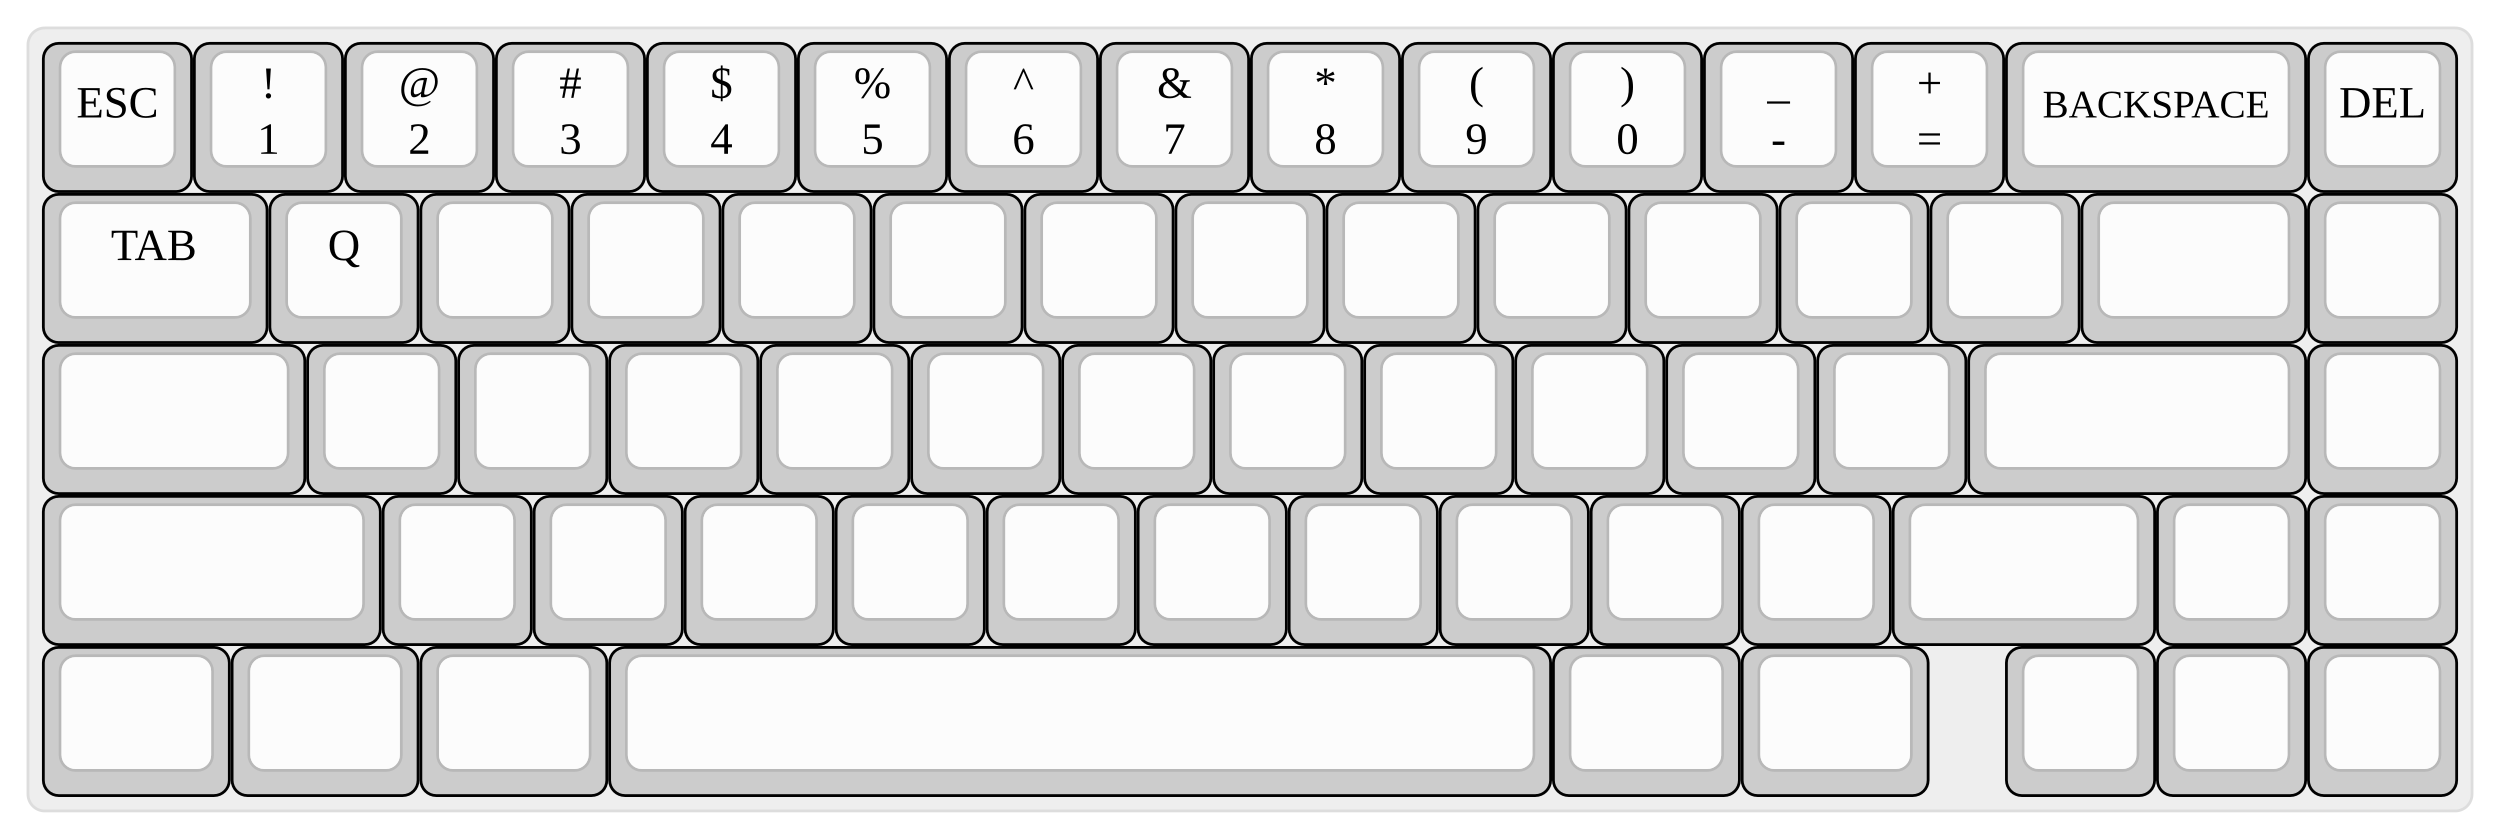
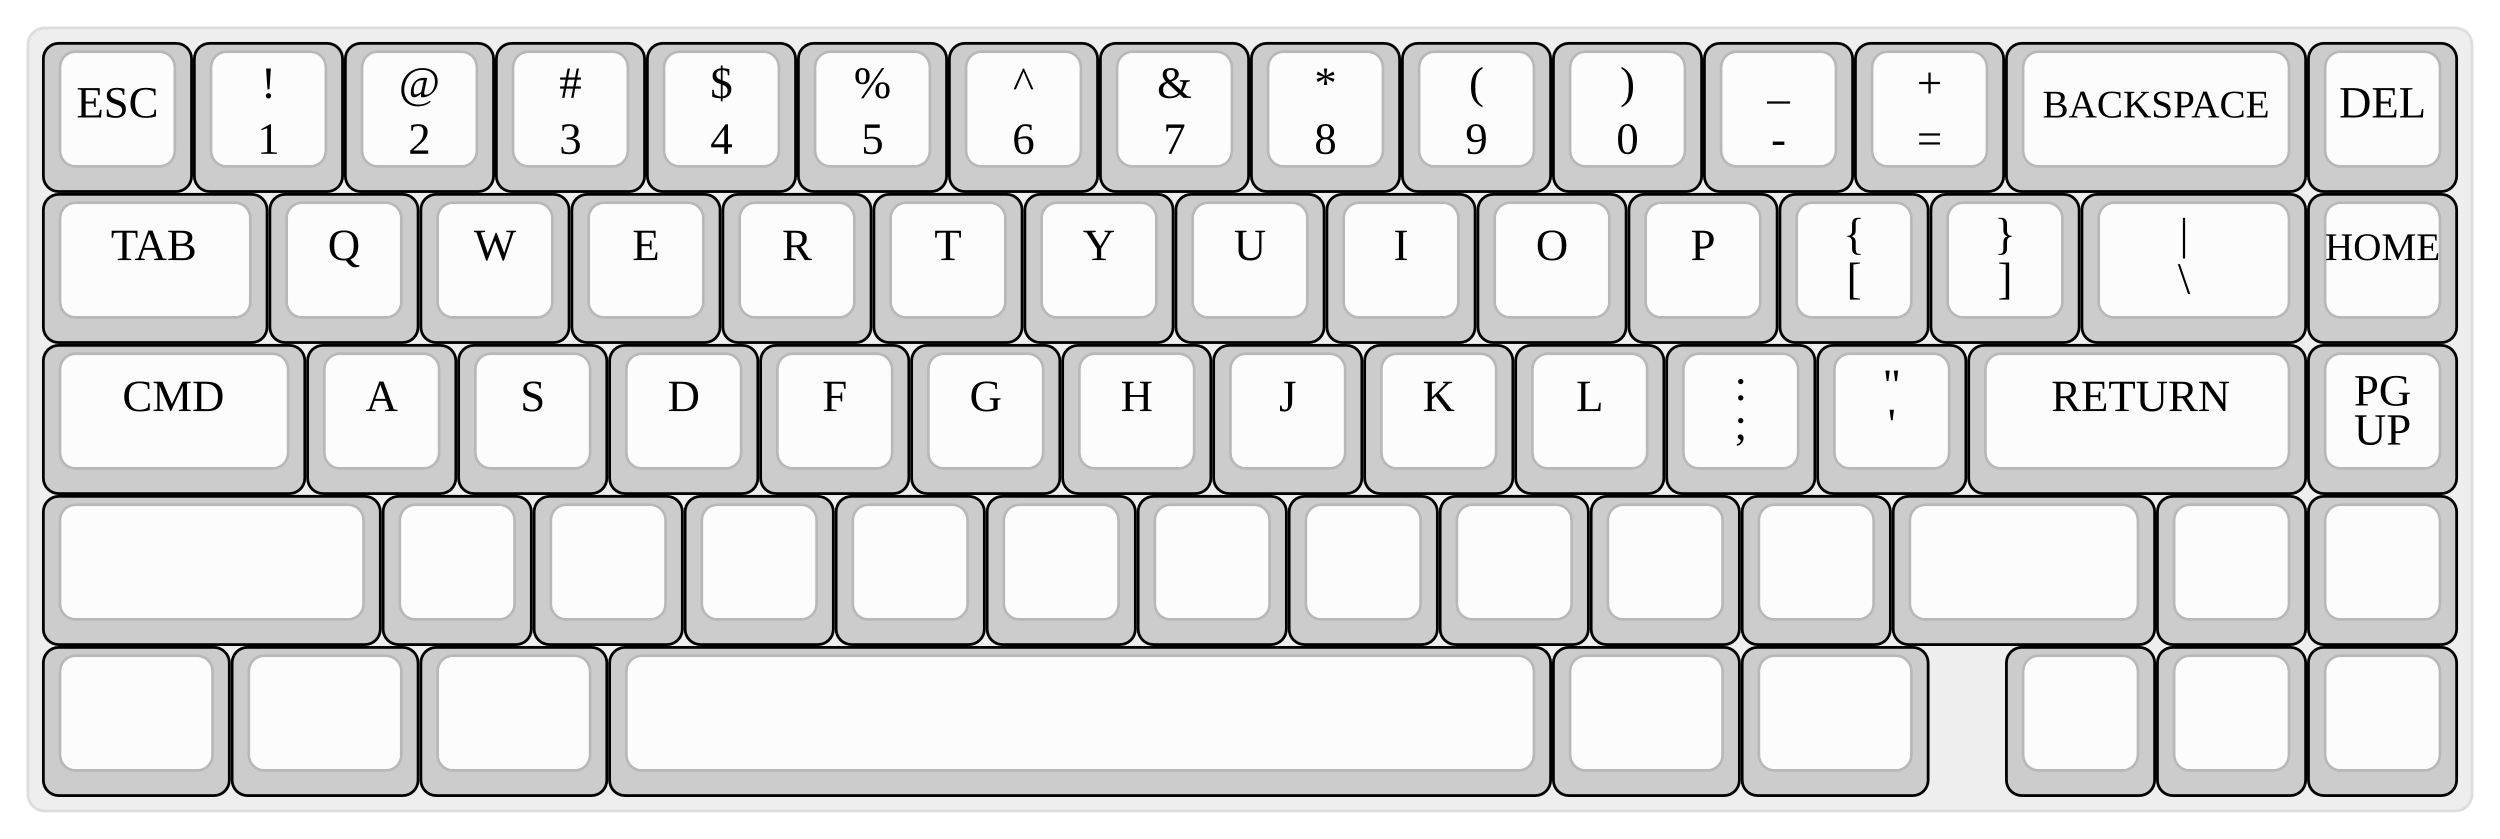
<svg xmlns="http://www.w3.org/2000/svg" xmlns:xlink="http://www.w3.org/1999/xlink" width="894px" height="300px" viewBox="0 0 894 300">
  <style type="text/css">
    .keycap .border { stroke: black; stroke-width: 2; }
    .keycap .inner.border { stroke: rgba(0,0,0,.1); }
    </style>
  <defs>
    <linearGradient id="DCS">
      <stop offset="0%" stop-color="black" stop-opacity="0" />
      <stop offset="40%" stop-color="black" stop-opacity="0.1" />
      <stop offset="60%" stop-color="black" stop-opacity="0.1" />
      <stop offset="100%" stop-color="black" stop-opacity="0" />
    </linearGradient>
    <linearGradient id="SPACE" x1="0%" x2="0%" y1="0%" y2="100%">
      <stop offset="0%" stop-color="black" stop-opacity="0.1" />
      <stop offset="20%" stop-color="black" stop-opacity="0.0" />
      <stop offset="40%" stop-color="black" stop-opacity="0.0" />
      <stop offset="100%" stop-color="black" stop-opacity="0.1" />
    </linearGradient>
    <radialGradient id="DSA">
      <stop offset="0%" stop-color="black" stop-opacity="0.1" />
      <stop offset="10%" stop-color="black" stop-opacity="0.1" />
      <stop offset="100%" stop-color="black" stop-opacity="0" />
    </radialGradient>
    <radialGradient id="SA" xlink:href="#DSA" />
  </defs>
  <g transform="translate(10,10)">
    <rect width="874" height="280" stroke="#ddd" stroke-width="1" fill="#eeeeee" rx="6" />
    <g transform="translate(5,5)">
      <g class="  keycap">
        <rect x="1" y="1" width="52" height="52" rx="5" fill="#cccccc" class="outer border" />
        <rect x="1" y="1" width="52" height="52" rx="5" fill="#cccccc" />
        <rect x="7" y="4" width="40" height="40" rx="5" fill="#fcfcfc" class="inner border" />
        <rect x="7" y="4" width="40" height="40" rx="5" fill="#fcfcfc" />
        <text x="27" y="27" text-anchor="middle" font-size="16">ESC</text>
      </g>
      <g class="  keycap">
        <rect x="55" y="1" width="52" height="52" rx="5" fill="#cccccc" class="outer border" />
        <rect x="55" y="1" width="52" height="52" rx="5" fill="#cccccc" />
        <rect x="61" y="4" width="40" height="40" rx="5" fill="#fcfcfc" class="inner border" />
        <rect x="61" y="4" width="40" height="40" rx="5" fill="#fcfcfc" />
        <text x="81" y="20" text-anchor="middle" font-size="16">!</text>
        <text x="81" y="40" text-anchor="middle" font-size="16">1</text>
      </g>
      <g class="  keycap">
        <rect x="109" y="1" width="52" height="52" rx="5" fill="#cccccc" class="outer border" />
        <rect x="109" y="1" width="52" height="52" rx="5" fill="#cccccc" />
        <rect x="115" y="4" width="40" height="40" rx="5" fill="#fcfcfc" class="inner border" />
        <rect x="115" y="4" width="40" height="40" rx="5" fill="#fcfcfc" />
        <text x="135" y="20" text-anchor="middle" font-size="16">@</text>
        <text x="135" y="40" text-anchor="middle" font-size="16">2</text>
      </g>
      <g class="  keycap">
        <rect x="163" y="1" width="52" height="52" rx="5" fill="#cccccc" class="outer border" />
        <rect x="163" y="1" width="52" height="52" rx="5" fill="#cccccc" />
        <rect x="169" y="4" width="40" height="40" rx="5" fill="#fcfcfc" class="inner border" />
        <rect x="169" y="4" width="40" height="40" rx="5" fill="#fcfcfc" />
        <text x="189" y="20" text-anchor="middle" font-size="16">#</text>
        <text x="189" y="40" text-anchor="middle" font-size="16">3</text>
      </g>
      <g class="  keycap">
        <rect x="217" y="1" width="52" height="52" rx="5" fill="#cccccc" class="outer border" />
        <rect x="217" y="1" width="52" height="52" rx="5" fill="#cccccc" />
        <rect x="223" y="4" width="40" height="40" rx="5" fill="#fcfcfc" class="inner border" />
        <rect x="223" y="4" width="40" height="40" rx="5" fill="#fcfcfc" />
        <text x="243" y="20" text-anchor="middle" font-size="16">$</text>
        <text x="243" y="40" text-anchor="middle" font-size="16">4</text>
      </g>
      <g class="  keycap">
        <rect x="271" y="1" width="52" height="52" rx="5" fill="#cccccc" class="outer border" />
        <rect x="271" y="1" width="52" height="52" rx="5" fill="#cccccc" />
        <rect x="277" y="4" width="40" height="40" rx="5" fill="#fcfcfc" class="inner border" />
        <rect x="277" y="4" width="40" height="40" rx="5" fill="#fcfcfc" />
        <text x="297" y="20" text-anchor="middle" font-size="16">%</text>
        <text x="297" y="40" text-anchor="middle" font-size="16">5</text>
      </g>
      <g class="  keycap">
        <rect x="325" y="1" width="52" height="52" rx="5" fill="#cccccc" class="outer border" />
        <rect x="325" y="1" width="52" height="52" rx="5" fill="#cccccc" />
        <rect x="331" y="4" width="40" height="40" rx="5" fill="#fcfcfc" class="inner border" />
        <rect x="331" y="4" width="40" height="40" rx="5" fill="#fcfcfc" />
        <text x="351" y="20" text-anchor="middle" font-size="16">^</text>
        <text x="351" y="40" text-anchor="middle" font-size="16">6</text>
      </g>
      <g class="  keycap">
        <rect x="379" y="1" width="52" height="52" rx="5" fill="#cccccc" class="outer border" />
        <rect x="379" y="1" width="52" height="52" rx="5" fill="#cccccc" />
        <rect x="385" y="4" width="40" height="40" rx="5" fill="#fcfcfc" class="inner border" />
        <rect x="385" y="4" width="40" height="40" rx="5" fill="#fcfcfc" />
        <text x="405" y="20" text-anchor="middle" font-size="16">&amp;</text>
        <text x="405" y="40" text-anchor="middle" font-size="16">7</text>
      </g>
      <g class="  keycap">
        <rect x="433" y="1" width="52" height="52" rx="5" fill="#cccccc" class="outer border" />
        <rect x="433" y="1" width="52" height="52" rx="5" fill="#cccccc" />
        <rect x="439" y="4" width="40" height="40" rx="5" fill="#fcfcfc" class="inner border" />
        <rect x="439" y="4" width="40" height="40" rx="5" fill="#fcfcfc" />
        <text x="459" y="20" text-anchor="middle" font-size="16">*</text>
        <text x="459" y="40" text-anchor="middle" font-size="16">8</text>
      </g>
      <g class="  keycap">
        <rect x="487" y="1" width="52" height="52" rx="5" fill="#cccccc" class="outer border" />
        <rect x="487" y="1" width="52" height="52" rx="5" fill="#cccccc" />
        <rect x="493" y="4" width="40" height="40" rx="5" fill="#fcfcfc" class="inner border" />
        <rect x="493" y="4" width="40" height="40" rx="5" fill="#fcfcfc" />
        <text x="513" y="20" text-anchor="middle" font-size="16">(</text>
        <text x="513" y="40" text-anchor="middle" font-size="16">9</text>
      </g>
      <g class="  keycap">
        <rect x="541" y="1" width="52" height="52" rx="5" fill="#cccccc" class="outer border" />
        <rect x="541" y="1" width="52" height="52" rx="5" fill="#cccccc" />
        <rect x="547" y="4" width="40" height="40" rx="5" fill="#fcfcfc" class="inner border" />
        <rect x="547" y="4" width="40" height="40" rx="5" fill="#fcfcfc" />
        <text x="567" y="20" text-anchor="middle" font-size="16">)</text>
        <text x="567" y="40" text-anchor="middle" font-size="16">0</text>
      </g>
      <g class="  keycap">
        <rect x="595" y="1" width="52" height="52" rx="5" fill="#cccccc" class="outer border" />
        <rect x="595" y="1" width="52" height="52" rx="5" fill="#cccccc" />
        <rect x="601" y="4" width="40" height="40" rx="5" fill="#fcfcfc" class="inner border" />
        <rect x="601" y="4" width="40" height="40" rx="5" fill="#fcfcfc" />
        <text x="621" y="20" text-anchor="middle" font-size="16">_</text>
        <text x="621" y="40" text-anchor="middle" font-size="16">-</text>
      </g>
      <g class="  keycap">
        <rect x="649" y="1" width="52" height="52" rx="5" fill="#cccccc" class="outer border" />
        <rect x="649" y="1" width="52" height="52" rx="5" fill="#cccccc" />
        <rect x="655" y="4" width="40" height="40" rx="5" fill="#fcfcfc" class="inner border" />
        <rect x="655" y="4" width="40" height="40" rx="5" fill="#fcfcfc" />
        <text x="675" y="20" text-anchor="middle" font-size="16">+</text>
        <text x="675" y="40" text-anchor="middle" font-size="16">=</text>
      </g>
      <g class="  keycap">
        <rect x="703" y="1" width="106" height="52" rx="5" fill="#cccccc" class="outer border" />
        <rect x="703" y="1" width="106" height="52" rx="5" fill="#cccccc" />
        <rect x="709" y="4" width="94" height="40" rx="5" fill="#fcfcfc" class="inner border" />
        <rect x="709" y="4" width="94" height="40" rx="5" fill="#fcfcfc" />
        <text x="756" y="27" text-anchor="middle" font-size="14">BACKSPACE</text>
      </g>
      <g class="  keycap">
        <rect x="811" y="1" width="52" height="52" rx="5" fill="#cccccc" class="outer border" />
        <rect x="811" y="1" width="52" height="52" rx="5" fill="#cccccc" />
        <rect x="817" y="4" width="40" height="40" rx="5" fill="#fcfcfc" class="inner border" />
        <rect x="817" y="4" width="40" height="40" rx="5" fill="#fcfcfc" />
        <text x="837" y="27" text-anchor="middle" font-size="16">DEL</text>
      </g>
      <g class="  keycap">
        <rect x="1" y="55" width="79" height="52" rx="5" fill="#cccccc" class="outer border" />
        <rect x="1" y="55" width="79" height="52" rx="5" fill="#cccccc" />
        <rect x="7" y="58" width="67" height="40" rx="5" fill="#fcfcfc" class="inner border" />
        <rect x="7" y="58" width="67" height="40" rx="5" fill="#fcfcfc" />
        <text x="40" y="78" text-anchor="middle" font-size="16">TAB</text>
      </g>
      <g class="  keycap">
        <rect x="82" y="55" width="52" height="52" rx="5" fill="#cccccc" class="outer border" />
        <rect x="82" y="55" width="52" height="52" rx="5" fill="#cccccc" />
        <rect x="88" y="58" width="40" height="40" rx="5" fill="#fcfcfc" class="inner border" />
        <rect x="88" y="58" width="40" height="40" rx="5" fill="#fcfcfc" />
        <text x="108" y="78" text-anchor="middle" font-size="16">Q</text>
      </g>
      <g class="  keycap">
        <rect x="136" y="55" width="52" height="52" rx="5" fill="#cccccc" class="outer border" />
        <rect x="136" y="55" width="52" height="52" rx="5" fill="#cccccc" />
        <rect x="142" y="58" width="40" height="40" rx="5" fill="#fcfcfc" class="inner border" />
        <rect x="142" y="58" width="40" height="40" rx="5" fill="#fcfcfc" />
+         <text x="162" y="78" text-anchor="middle" font-size="16">W</text>
      </g>
      <g class="  keycap">
        <rect x="190" y="55" width="52" height="52" rx="5" fill="#cccccc" class="outer border" />
        <rect x="190" y="55" width="52" height="52" rx="5" fill="#cccccc" />
        <rect x="196" y="58" width="40" height="40" rx="5" fill="#fcfcfc" class="inner border" />
        <rect x="196" y="58" width="40" height="40" rx="5" fill="#fcfcfc" />
+         <text x="216" y="78" text-anchor="middle" font-size="16">E</text>
      </g>
      <g class="  keycap">
        <rect x="244" y="55" width="52" height="52" rx="5" fill="#cccccc" class="outer border" />
        <rect x="244" y="55" width="52" height="52" rx="5" fill="#cccccc" />
        <rect x="250" y="58" width="40" height="40" rx="5" fill="#fcfcfc" class="inner border" />
        <rect x="250" y="58" width="40" height="40" rx="5" fill="#fcfcfc" />
+         <text x="270" y="78" text-anchor="middle" font-size="16">R</text>
      </g>
      <g class="  keycap">
        <rect x="298" y="55" width="52" height="52" rx="5" fill="#cccccc" class="outer border" />
        <rect x="298" y="55" width="52" height="52" rx="5" fill="#cccccc" />
        <rect x="304" y="58" width="40" height="40" rx="5" fill="#fcfcfc" class="inner border" />
        <rect x="304" y="58" width="40" height="40" rx="5" fill="#fcfcfc" />
+         <text x="324" y="78" text-anchor="middle" font-size="16">T</text>
      </g>
      <g class="  keycap">
        <rect x="352" y="55" width="52" height="52" rx="5" fill="#cccccc" class="outer border" />
        <rect x="352" y="55" width="52" height="52" rx="5" fill="#cccccc" />
        <rect x="358" y="58" width="40" height="40" rx="5" fill="#fcfcfc" class="inner border" />
        <rect x="358" y="58" width="40" height="40" rx="5" fill="#fcfcfc" />
+         <text x="378" y="78" text-anchor="middle" font-size="16">Y</text>
      </g>
      <g class="  keycap">
        <rect x="406" y="55" width="52" height="52" rx="5" fill="#cccccc" class="outer border" />
        <rect x="406" y="55" width="52" height="52" rx="5" fill="#cccccc" />
        <rect x="412" y="58" width="40" height="40" rx="5" fill="#fcfcfc" class="inner border" />
        <rect x="412" y="58" width="40" height="40" rx="5" fill="#fcfcfc" />
+         <text x="432" y="78" text-anchor="middle" font-size="16">U</text>
      </g>
      <g class="  keycap">
        <rect x="460" y="55" width="52" height="52" rx="5" fill="#cccccc" class="outer border" />
        <rect x="460" y="55" width="52" height="52" rx="5" fill="#cccccc" />
        <rect x="466" y="58" width="40" height="40" rx="5" fill="#fcfcfc" class="inner border" />
        <rect x="466" y="58" width="40" height="40" rx="5" fill="#fcfcfc" />
+         <text x="486" y="78" text-anchor="middle" font-size="16">I</text>
      </g>
      <g class="  keycap">
        <rect x="514" y="55" width="52" height="52" rx="5" fill="#cccccc" class="outer border" />
        <rect x="514" y="55" width="52" height="52" rx="5" fill="#cccccc" />
        <rect x="520" y="58" width="40" height="40" rx="5" fill="#fcfcfc" class="inner border" />
        <rect x="520" y="58" width="40" height="40" rx="5" fill="#fcfcfc" />
+         <text x="540" y="78" text-anchor="middle" font-size="16">O</text>
      </g>
      <g class="  keycap">
        <rect x="568" y="55" width="52" height="52" rx="5" fill="#cccccc" class="outer border" />
        <rect x="568" y="55" width="52" height="52" rx="5" fill="#cccccc" />
        <rect x="574" y="58" width="40" height="40" rx="5" fill="#fcfcfc" class="inner border" />
        <rect x="574" y="58" width="40" height="40" rx="5" fill="#fcfcfc" />
+         <text x="594" y="78" text-anchor="middle" font-size="16">P</text>
      </g>
      <g class="  keycap">
        <rect x="622" y="55" width="52" height="52" rx="5" fill="#cccccc" class="outer border" />
        <rect x="622" y="55" width="52" height="52" rx="5" fill="#cccccc" />
        <rect x="628" y="58" width="40" height="40" rx="5" fill="#fcfcfc" class="inner border" />
        <rect x="628" y="58" width="40" height="40" rx="5" fill="#fcfcfc" />
+         <text x="648" y="74" text-anchor="middle" font-size="16">{</text>
+         <text x="648" y="90" text-anchor="middle" font-size="16">[</text>
      </g>
      <g class="  keycap">
        <rect x="676" y="55" width="52" height="52" rx="5" fill="#cccccc" class="outer border" />
        <rect x="676" y="55" width="52" height="52" rx="5" fill="#cccccc" />
        <rect x="682" y="58" width="40" height="40" rx="5" fill="#fcfcfc" class="inner border" />
        <rect x="682" y="58" width="40" height="40" rx="5" fill="#fcfcfc" />
+         <text x="702" y="74" text-anchor="middle" font-size="16">}</text>
+         <text x="702" y="90" text-anchor="middle" font-size="16">]</text>
      </g>
      <g class="  keycap">
        <rect x="730" y="55" width="79" height="52" rx="5" fill="#cccccc" class="outer border" />
        <rect x="730" y="55" width="79" height="52" rx="5" fill="#cccccc" />
        <rect x="736" y="58" width="67" height="40" rx="5" fill="#fcfcfc" class="inner border" />
        <rect x="736" y="58" width="67" height="40" rx="5" fill="#fcfcfc" />
+         <text x="766" y="74" text-anchor="middle" font-size="16">|</text>
+         <text x="766" y="90" text-anchor="middle" font-size="16">\</text>
      </g>
      <g class="  keycap">
        <rect x="811" y="55" width="52" height="52" rx="5" fill="#cccccc" class="outer border" />
        <rect x="811" y="55" width="52" height="52" rx="5" fill="#cccccc" />
        <rect x="817" y="58" width="40" height="40" rx="5" fill="#fcfcfc" class="inner border" />
        <rect x="817" y="58" width="40" height="40" rx="5" fill="#fcfcfc" />
+         <text x="837" y="78" text-anchor="middle" font-size="14">HOME</text>
      </g>
      <g class="  keycap">
        <rect x="1" y="109" width="92.5" height="52" rx="5" fill="#cccccc" class="outer border" />
        <rect x="1" y="109" width="92.5" height="52" rx="5" fill="#cccccc" />
        <rect x="7" y="112" width="80.5" height="40" rx="5" fill="#fcfcfc" class="inner border" />
        <rect x="7" y="112" width="80.5" height="40" rx="5" fill="#fcfcfc" />
+         <text x="47" y="132" text-anchor="middle" font-size="16">CMD</text>
      </g>
      <g class="  keycap">
        <rect x="95.5" y="109" width="52" height="52" rx="5" fill="#cccccc" class="outer border" />
        <rect x="95.5" y="109" width="52" height="52" rx="5" fill="#cccccc" />
        <rect x="101.5" y="112" width="40" height="40" rx="5" fill="#fcfcfc" class="inner border" />
        <rect x="101.5" y="112" width="40" height="40" rx="5" fill="#fcfcfc" />
+         <text x="121.5" y="132" text-anchor="middle" font-size="16">A</text>
      </g>
      <g class="  keycap">
        <rect x="149.5" y="109" width="52" height="52" rx="5" fill="#cccccc" class="outer border" />
        <rect x="149.5" y="109" width="52" height="52" rx="5" fill="#cccccc" />
        <rect x="155.5" y="112" width="40" height="40" rx="5" fill="#fcfcfc" class="inner border" />
        <rect x="155.5" y="112" width="40" height="40" rx="5" fill="#fcfcfc" />
+         <text x="175.5" y="132" text-anchor="middle" font-size="16">S</text>
      </g>
      <g class="  keycap">
        <rect x="203.5" y="109" width="52" height="52" rx="5" fill="#cccccc" class="outer border" />
        <rect x="203.5" y="109" width="52" height="52" rx="5" fill="#cccccc" />
        <rect x="209.5" y="112" width="40" height="40" rx="5" fill="#fcfcfc" class="inner border" />
        <rect x="209.5" y="112" width="40" height="40" rx="5" fill="#fcfcfc" />
+         <text x="229.5" y="132" text-anchor="middle" font-size="16">D</text>
      </g>
      <g class="  keycap">
        <rect x="257.5" y="109" width="52" height="52" rx="5" fill="#cccccc" class="outer border" />
        <rect x="257.5" y="109" width="52" height="52" rx="5" fill="#cccccc" />
        <rect x="263.5" y="112" width="40" height="40" rx="5" fill="#fcfcfc" class="inner border" />
        <rect x="263.5" y="112" width="40" height="40" rx="5" fill="#fcfcfc" />
+         <text x="283.5" y="132" text-anchor="middle" font-size="16">F</text>
      </g>
      <g class="  keycap">
        <rect x="311.5" y="109" width="52" height="52" rx="5" fill="#cccccc" class="outer border" />
        <rect x="311.5" y="109" width="52" height="52" rx="5" fill="#cccccc" />
        <rect x="317.5" y="112" width="40" height="40" rx="5" fill="#fcfcfc" class="inner border" />
        <rect x="317.5" y="112" width="40" height="40" rx="5" fill="#fcfcfc" />
+         <text x="337.5" y="132" text-anchor="middle" font-size="16">G</text>
      </g>
      <g class="  keycap">
        <rect x="365.5" y="109" width="52" height="52" rx="5" fill="#cccccc" class="outer border" />
        <rect x="365.5" y="109" width="52" height="52" rx="5" fill="#cccccc" />
        <rect x="371.5" y="112" width="40" height="40" rx="5" fill="#fcfcfc" class="inner border" />
        <rect x="371.5" y="112" width="40" height="40" rx="5" fill="#fcfcfc" />
+         <text x="391.5" y="132" text-anchor="middle" font-size="16">H</text>
      </g>
      <g class="  keycap">
        <rect x="419.5" y="109" width="52" height="52" rx="5" fill="#cccccc" class="outer border" />
        <rect x="419.5" y="109" width="52" height="52" rx="5" fill="#cccccc" />
        <rect x="425.5" y="112" width="40" height="40" rx="5" fill="#fcfcfc" class="inner border" />
        <rect x="425.5" y="112" width="40" height="40" rx="5" fill="#fcfcfc" />
+         <text x="445.5" y="132" text-anchor="middle" font-size="16">J</text>
      </g>
      <g class="  keycap">
        <rect x="473.5" y="109" width="52" height="52" rx="5" fill="#cccccc" class="outer border" />
        <rect x="473.5" y="109" width="52" height="52" rx="5" fill="#cccccc" />
        <rect x="479.5" y="112" width="40" height="40" rx="5" fill="#fcfcfc" class="inner border" />
        <rect x="479.5" y="112" width="40" height="40" rx="5" fill="#fcfcfc" />
+         <text x="499.5" y="132" text-anchor="middle" font-size="16">K</text>
      </g>
      <g class="  keycap">
        <rect x="527.5" y="109" width="52" height="52" rx="5" fill="#cccccc" class="outer border" />
        <rect x="527.5" y="109" width="52" height="52" rx="5" fill="#cccccc" />
        <rect x="533.5" y="112" width="40" height="40" rx="5" fill="#fcfcfc" class="inner border" />
        <rect x="533.5" y="112" width="40" height="40" rx="5" fill="#fcfcfc" />
+         <text x="553.5" y="132" text-anchor="middle" font-size="16">L</text>
      </g>
      <g class="  keycap">
        <rect x="581.5" y="109" width="52" height="52" rx="5" fill="#cccccc" class="outer border" />
        <rect x="581.5" y="109" width="52" height="52" rx="5" fill="#cccccc" />
        <rect x="587.5" y="112" width="40" height="40" rx="5" fill="#fcfcfc" class="inner border" />
        <rect x="587.5" y="112" width="40" height="40" rx="5" fill="#fcfcfc" />
+         <text x="607.5" y="128" text-anchor="middle" font-size="16">:</text>
+         <text x="607.5" y="142" text-anchor="middle" font-size="16">;</text>
      </g>
      <g class="  keycap">
        <rect x="635.5" y="109" width="52" height="52" rx="5" fill="#cccccc" class="outer border" />
        <rect x="635.5" y="109" width="52" height="52" rx="5" fill="#cccccc" />
        <rect x="641.5" y="112" width="40" height="40" rx="5" fill="#fcfcfc" class="inner border" />
        <rect x="641.5" y="112" width="40" height="40" rx="5" fill="#fcfcfc" />
+         <text x="661.5" y="128" text-anchor="middle" font-size="16">"</text>
+         <text x="661.5" y="142" text-anchor="middle" font-size="16">'</text>
      </g>
      <g class="  keycap">
        <rect x="689.5" y="109" width="119.5" height="52" rx="5" fill="#cccccc" class="outer border" />
        <rect x="689.5" y="109" width="119.5" height="52" rx="5" fill="#cccccc" />
        <rect x="695.5" y="112" width="107.5" height="40" rx="5" fill="#fcfcfc" class="inner border" />
        <rect x="695.5" y="112" width="107.5" height="40" rx="5" fill="#fcfcfc" />
+         <text x="750.5" y="132" text-anchor="middle" font-size="16">RETURN</text>
      </g>
      <g class="  keycap">
        <rect x="811" y="109" width="52" height="52" rx="5" fill="#cccccc" class="outer border" />
        <rect x="811" y="109" width="52" height="52" rx="5" fill="#cccccc" />
        <rect x="817" y="112" width="40" height="40" rx="5" fill="#fcfcfc" class="inner border" />
        <rect x="817" y="112" width="40" height="40" rx="5" fill="#fcfcfc" />
+         <text x="837" y="130" text-anchor="middle" font-size="16">PG</text>
+         <text x="837" y="144" text-anchor="middle" font-size="16">UP</text>
      </g>
      <g class="  keycap">
        <rect x="1" y="163" width="119.5" height="52" rx="5" fill="#cccccc" class="outer border" />
        <rect x="1" y="163" width="119.5" height="52" rx="5" fill="#cccccc" />
        <rect x="7" y="166" width="107.5" height="40" rx="5" fill="#fcfcfc" class="inner border" />
        <rect x="7" y="166" width="107.5" height="40" rx="5" fill="#fcfcfc" />
      </g>
      <g class="  keycap">
        <rect x="122.5" y="163" width="52" height="52" rx="5" fill="#cccccc" class="outer border" />
        <rect x="122.5" y="163" width="52" height="52" rx="5" fill="#cccccc" />
        <rect x="128.5" y="166" width="40" height="40" rx="5" fill="#fcfcfc" class="inner border" />
        <rect x="128.5" y="166" width="40" height="40" rx="5" fill="#fcfcfc" />
      </g>
      <g class="  keycap">
        <rect x="176.5" y="163" width="52" height="52" rx="5" fill="#cccccc" class="outer border" />
        <rect x="176.5" y="163" width="52" height="52" rx="5" fill="#cccccc" />
        <rect x="182.5" y="166" width="40" height="40" rx="5" fill="#fcfcfc" class="inner border" />
        <rect x="182.5" y="166" width="40" height="40" rx="5" fill="#fcfcfc" />
      </g>
      <g class="  keycap">
        <rect x="230.5" y="163" width="52" height="52" rx="5" fill="#cccccc" class="outer border" />
        <rect x="230.5" y="163" width="52" height="52" rx="5" fill="#cccccc" />
        <rect x="236.5" y="166" width="40" height="40" rx="5" fill="#fcfcfc" class="inner border" />
        <rect x="236.5" y="166" width="40" height="40" rx="5" fill="#fcfcfc" />
      </g>
      <g class="  keycap">
        <rect x="284.5" y="163" width="52" height="52" rx="5" fill="#cccccc" class="outer border" />
        <rect x="284.5" y="163" width="52" height="52" rx="5" fill="#cccccc" />
        <rect x="290.5" y="166" width="40" height="40" rx="5" fill="#fcfcfc" class="inner border" />
        <rect x="290.5" y="166" width="40" height="40" rx="5" fill="#fcfcfc" />
      </g>
      <g class="  keycap">
        <rect x="338.5" y="163" width="52" height="52" rx="5" fill="#cccccc" class="outer border" />
        <rect x="338.5" y="163" width="52" height="52" rx="5" fill="#cccccc" />
        <rect x="344.5" y="166" width="40" height="40" rx="5" fill="#fcfcfc" class="inner border" />
        <rect x="344.5" y="166" width="40" height="40" rx="5" fill="#fcfcfc" />
      </g>
      <g class="  keycap">
        <rect x="392.5" y="163" width="52" height="52" rx="5" fill="#cccccc" class="outer border" />
        <rect x="392.5" y="163" width="52" height="52" rx="5" fill="#cccccc" />
        <rect x="398.5" y="166" width="40" height="40" rx="5" fill="#fcfcfc" class="inner border" />
        <rect x="398.5" y="166" width="40" height="40" rx="5" fill="#fcfcfc" />
      </g>
      <g class="  keycap">
        <rect x="446.5" y="163" width="52" height="52" rx="5" fill="#cccccc" class="outer border" />
        <rect x="446.5" y="163" width="52" height="52" rx="5" fill="#cccccc" />
        <rect x="452.5" y="166" width="40" height="40" rx="5" fill="#fcfcfc" class="inner border" />
        <rect x="452.5" y="166" width="40" height="40" rx="5" fill="#fcfcfc" />
      </g>
      <g class="  keycap">
        <rect x="500.5" y="163" width="52" height="52" rx="5" fill="#cccccc" class="outer border" />
        <rect x="500.5" y="163" width="52" height="52" rx="5" fill="#cccccc" />
        <rect x="506.5" y="166" width="40" height="40" rx="5" fill="#fcfcfc" class="inner border" />
        <rect x="506.5" y="166" width="40" height="40" rx="5" fill="#fcfcfc" />
      </g>
      <g class="  keycap">
        <rect x="554.5" y="163" width="52" height="52" rx="5" fill="#cccccc" class="outer border" />
        <rect x="554.5" y="163" width="52" height="52" rx="5" fill="#cccccc" />
        <rect x="560.5" y="166" width="40" height="40" rx="5" fill="#fcfcfc" class="inner border" />
        <rect x="560.5" y="166" width="40" height="40" rx="5" fill="#fcfcfc" />
      </g>
      <g class="  keycap">
        <rect x="608.5" y="163" width="52" height="52" rx="5" fill="#cccccc" class="outer border" />
        <rect x="608.5" y="163" width="52" height="52" rx="5" fill="#cccccc" />
        <rect x="614.5" y="166" width="40" height="40" rx="5" fill="#fcfcfc" class="inner border" />
        <rect x="614.5" y="166" width="40" height="40" rx="5" fill="#fcfcfc" />
      </g>
      <g class="  keycap">
        <rect x="662.5" y="163" width="92.5" height="52" rx="5" fill="#cccccc" class="outer border" />
        <rect x="662.5" y="163" width="92.5" height="52" rx="5" fill="#cccccc" />
        <rect x="668.5" y="166" width="80.5" height="40" rx="5" fill="#fcfcfc" class="inner border" />
        <rect x="668.5" y="166" width="80.5" height="40" rx="5" fill="#fcfcfc" />
      </g>
      <g class="  keycap">
        <rect x="757" y="163" width="52" height="52" rx="5" fill="#cccccc" class="outer border" />
        <rect x="757" y="163" width="52" height="52" rx="5" fill="#cccccc" />
        <rect x="763" y="166" width="40" height="40" rx="5" fill="#fcfcfc" class="inner border" />
        <rect x="763" y="166" width="40" height="40" rx="5" fill="#fcfcfc" />
      </g>
      <g class="  keycap">
        <rect x="811" y="163" width="52" height="52" rx="5" fill="#cccccc" class="outer border" />
        <rect x="811" y="163" width="52" height="52" rx="5" fill="#cccccc" />
        <rect x="817" y="166" width="40" height="40" rx="5" fill="#fcfcfc" class="inner border" />
        <rect x="817" y="166" width="40" height="40" rx="5" fill="#fcfcfc" />
      </g>
      <g class="  keycap">
        <rect x="1" y="217" width="65.5" height="52" rx="5" fill="#cccccc" class="outer border" />
        <rect x="1" y="217" width="65.5" height="52" rx="5" fill="#cccccc" />
        <rect x="7" y="220" width="53.5" height="40" rx="5" fill="#fcfcfc" class="inner border" />
        <rect x="7" y="220" width="53.5" height="40" rx="5" fill="#fcfcfc" />
      </g>
      <g class="  keycap">
        <rect x="68.5" y="217" width="65.5" height="52" rx="5" fill="#cccccc" class="outer border" />
        <rect x="68.5" y="217" width="65.5" height="52" rx="5" fill="#cccccc" />
        <rect x="74.5" y="220" width="53.5" height="40" rx="5" fill="#fcfcfc" class="inner border" />
        <rect x="74.5" y="220" width="53.5" height="40" rx="5" fill="#fcfcfc" />
      </g>
      <g class="  keycap">
        <rect x="136" y="217" width="65.5" height="52" rx="5" fill="#cccccc" class="outer border" />
        <rect x="136" y="217" width="65.5" height="52" rx="5" fill="#cccccc" />
        <rect x="142" y="220" width="53.5" height="40" rx="5" fill="#fcfcfc" class="inner border" />
        <rect x="142" y="220" width="53.5" height="40" rx="5" fill="#fcfcfc" />
      </g>
      <g class="  keycap">
        <rect x="203.5" y="217" width="335.5" height="52" rx="5" fill="#cccccc" class="outer border" />
        <rect x="203.5" y="217" width="335.5" height="52" rx="5" fill="#cccccc" />
        <rect x="209.5" y="220" width="323.5" height="40" rx="5" fill="#fcfcfc" class="inner border" />
        <rect x="209.5" y="220" width="323.5" height="40" rx="5" fill="#fcfcfc" />
      </g>
      <g class="  keycap">
        <rect x="541" y="217" width="65.5" height="52" rx="5" fill="#cccccc" class="outer border" />
        <rect x="541" y="217" width="65.5" height="52" rx="5" fill="#cccccc" />
        <rect x="547" y="220" width="53.5" height="40" rx="5" fill="#fcfcfc" class="inner border" />
        <rect x="547" y="220" width="53.5" height="40" rx="5" fill="#fcfcfc" />
      </g>
      <g class="  keycap">
        <rect x="608.5" y="217" width="65.5" height="52" rx="5" fill="#cccccc" class="outer border" />
        <rect x="608.5" y="217" width="65.5" height="52" rx="5" fill="#cccccc" />
        <rect x="614.5" y="220" width="53.5" height="40" rx="5" fill="#fcfcfc" class="inner border" />
        <rect x="614.5" y="220" width="53.5" height="40" rx="5" fill="#fcfcfc" />
      </g>
      <g class="  keycap">
        <rect x="703" y="217" width="52" height="52" rx="5" fill="#cccccc" class="outer border" />
        <rect x="703" y="217" width="52" height="52" rx="5" fill="#cccccc" />
        <rect x="709" y="220" width="40" height="40" rx="5" fill="#fcfcfc" class="inner border" />
        <rect x="709" y="220" width="40" height="40" rx="5" fill="#fcfcfc" />
      </g>
      <g class="  keycap">
        <rect x="757" y="217" width="52" height="52" rx="5" fill="#cccccc" class="outer border" />
        <rect x="757" y="217" width="52" height="52" rx="5" fill="#cccccc" />
        <rect x="763" y="220" width="40" height="40" rx="5" fill="#fcfcfc" class="inner border" />
        <rect x="763" y="220" width="40" height="40" rx="5" fill="#fcfcfc" />
      </g>
      <g class="  keycap">
        <rect x="811" y="217" width="52" height="52" rx="5" fill="#cccccc" class="outer border" />
        <rect x="811" y="217" width="52" height="52" rx="5" fill="#cccccc" />
        <rect x="817" y="220" width="40" height="40" rx="5" fill="#fcfcfc" class="inner border" />
        <rect x="817" y="220" width="40" height="40" rx="5" fill="#fcfcfc" />
      </g>
    </g>
  </g>
</svg>
